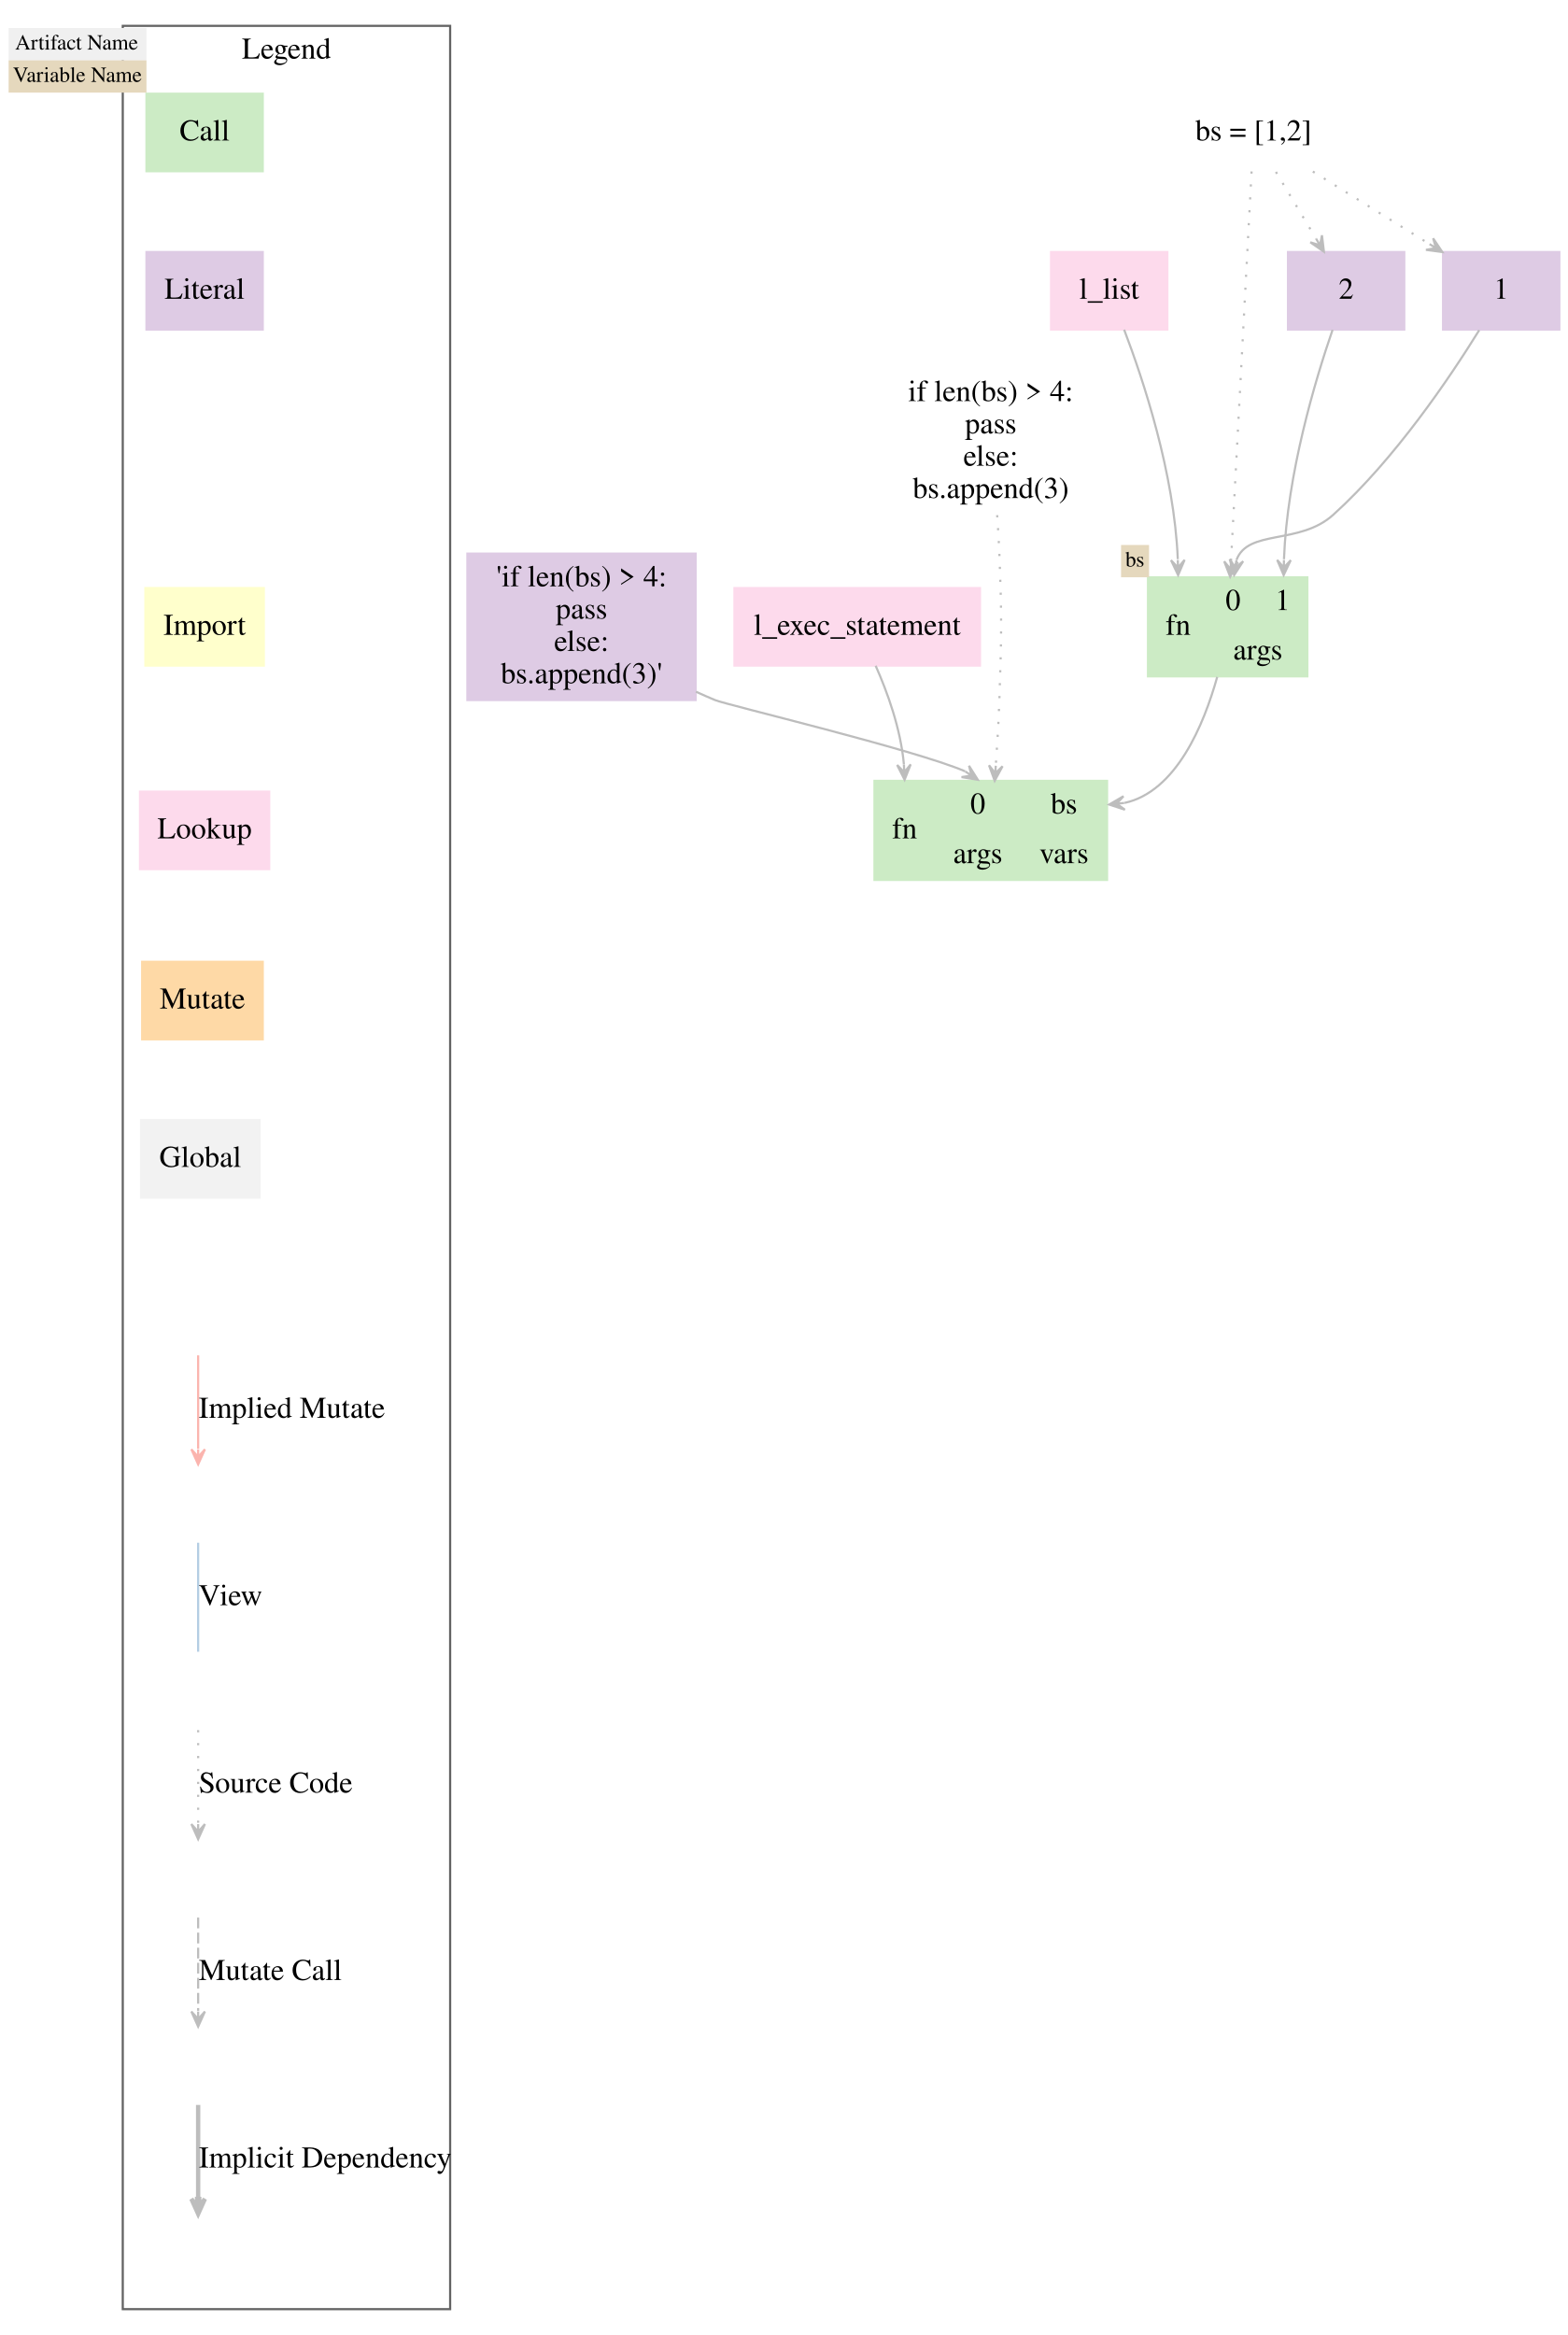
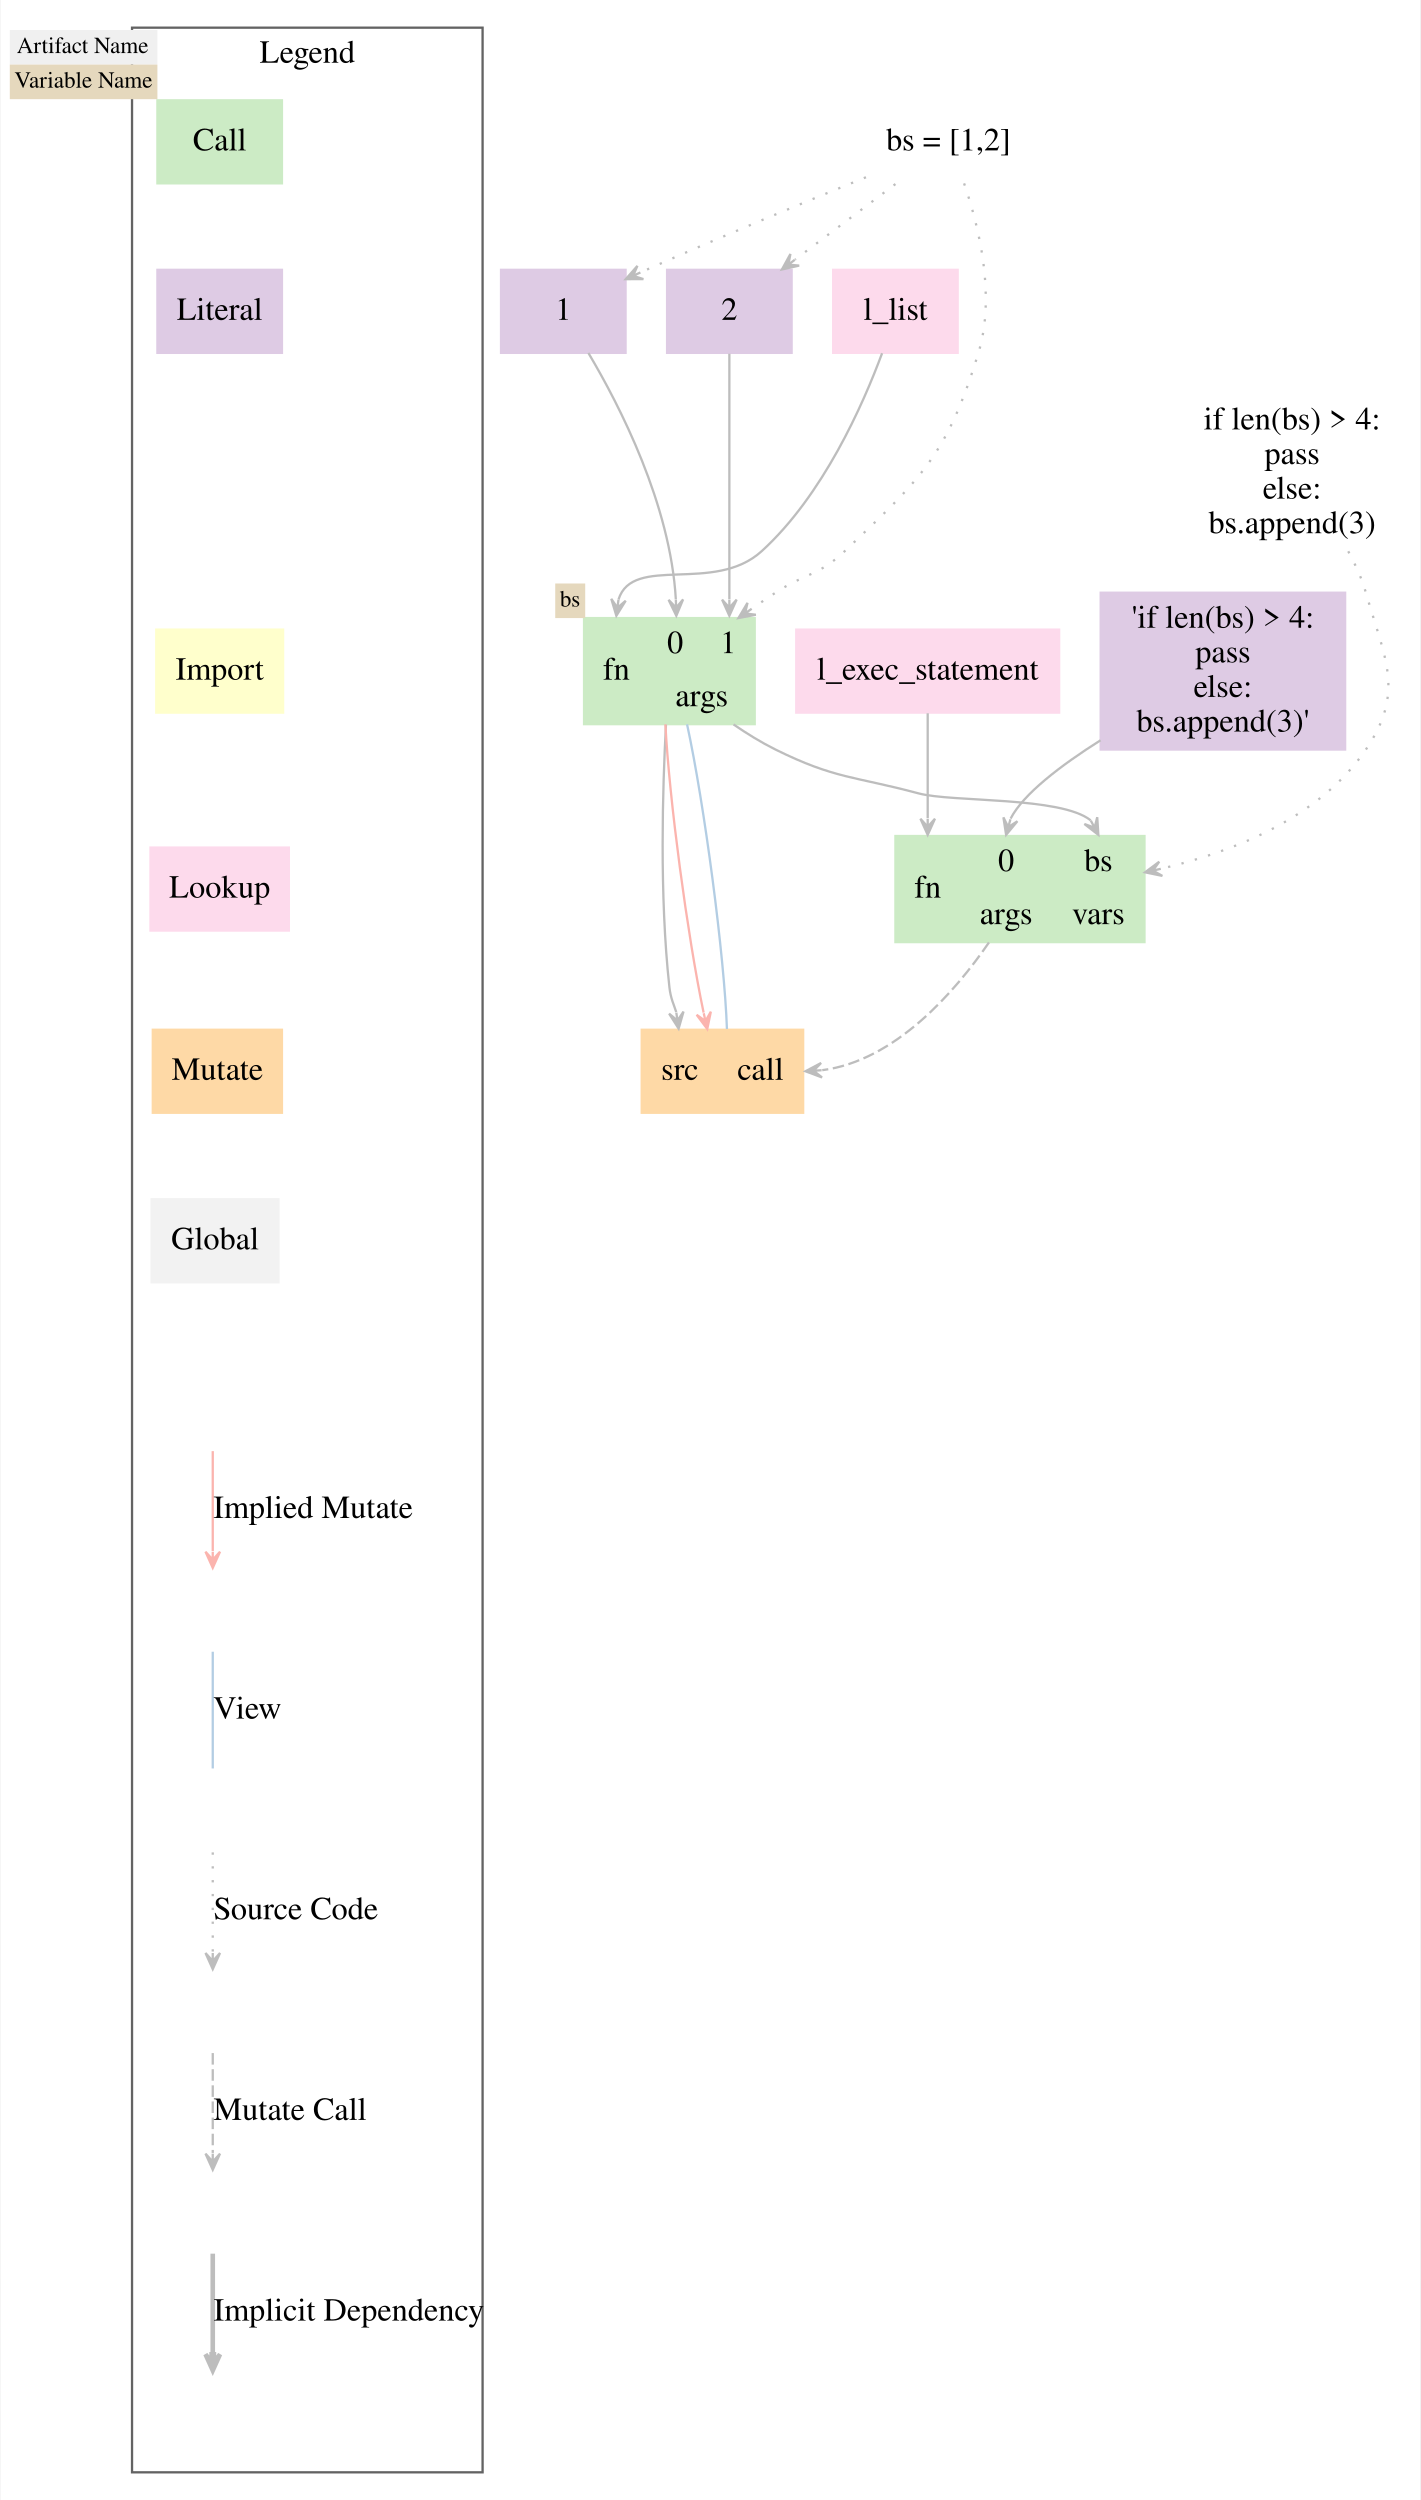
- <svg xmlns="http://www.w3.org/2000/svg" width="728pt" height="1084pt" viewBox="0.00 0.00 728.00 1084.00">
+ <svg xmlns="http://www.w3.org/2000/svg" width="616pt" height="1084pt" viewBox="0.00 0.00 615.50 1084.00">
  <g id="graph0" class="graph" transform="scale(1 1) rotate(0) translate(4 1080)">
-     <polygon fill="white" stroke="transparent" points="-4,4 -4,-1080 724,-1080 724,4 -4,4" />
+     <polygon fill="white" stroke="transparent" points="-4,4 -4,-1080 611.5,-1080 611.5,4 -4,4" />
    <g id="clust1" class="cluster">
      <polygon fill="none" stroke="#636363" points="53,-8 53,-1068 205,-1068 205,-8 53,-8" />
      <text text-anchor="middle" x="129" y="-1052.8" font-family="Times,serif" font-size="14.00">Legend</text>
    </g>
    <g id="node1" class="node">
      <polygon fill="#ccebc5" stroke="#ccebc5" points="64,-1000.5 64,-1036.5 118,-1036.5 118,-1000.5 64,-1000.5" />
      <text text-anchor="middle" x="91" y="-1014.8" font-family="Times,serif" font-size="14.00">Call</text>
      <polygon fill="#f0f0f0" stroke="transparent" points="0,-1052 0,-1067 64,-1067 64,-1052 0,-1052" />
      <text text-anchor="start" x="3" y="-1057" font-family="Times,serif" font-size="10.00">Artifact Name</text>
      <polygon fill="#e5d8bd" stroke="transparent" points="0,-1037 0,-1052 64,-1052 64,-1037 0,-1037" />
      <text text-anchor="start" x="2" y="-1042" font-family="Times,serif" font-size="10.00">Variable Name</text>
    </g>
    <g id="node2" class="node">
      <polygon fill="#decbe4" stroke="#decbe4" points="118,-963 64,-963 64,-927 118,-927 118,-963" />
      <text text-anchor="middle" x="91" y="-941.3" font-family="Times,serif" font-size="14.00">Literal</text>
    </g>
    <g id="node3" class="node">
      <polygon fill="#ffffcc" stroke="#ffffcc" points="118.5,-807 63.5,-807 63.5,-771 118.5,-771 118.5,-807" />
      <text text-anchor="middle" x="91" y="-785.3" font-family="Times,serif" font-size="14.00">Import</text>
    </g>
    <g id="node4" class="node">
      <polygon fill="#fddaec" stroke="#fddaec" points="121,-712.5 61,-712.5 61,-676.5 121,-676.5 121,-712.5" />
      <text text-anchor="middle" x="91" y="-690.8" font-family="Times,serif" font-size="14.00">Lookup</text>
    </g>
    <g id="node5" class="node">
      <polygon fill="#fed9a6" stroke="#fed9a6" points="62,-597.5 62,-633.5 118,-633.5 118,-597.5 62,-597.5" />
      <text text-anchor="middle" x="90" y="-611.8" font-family="Times,serif" font-size="14.00">Mutate</text>
    </g>
    <g id="node6" class="node">
      <polygon fill="#f2f2f2" stroke="#f2f2f2" points="116.5,-560 61.5,-560 61.5,-524 116.5,-524 116.5,-560" />
      <text text-anchor="middle" x="89" y="-538.3" font-family="Times,serif" font-size="14.00">Global</text>
    </g>
    <g id="edge7" class="edge">
      <path fill="none" stroke="#fbb4ae" d="M88,-450.8C88,-438.36 88,-421.36 88,-407.5" />
      <polygon fill="#fbb4ae" stroke="#fbb4ae" points="88,-400.18 91.15,-407.18 88,-403.68 88,-407.18 88,-407.18 88,-407.18 88,-403.68 84.85,-407.18 88,-400.18 88,-400.18" />
      <text text-anchor="middle" x="131.5" y="-421.8" font-family="Times,serif" font-size="14.00">Implied Mutate</text>
    </g>
    <g id="edge8" class="edge">
      <path fill="none" stroke="#b3cde3" d="M88,-363.8C88,-349.05 88,-327.92 88,-313.18" />
      <text text-anchor="middle" x="103" y="-334.8" font-family="Times,serif" font-size="14.00">View</text>
    </g>
    <g id="edge9" class="edge">
      <path fill="none" stroke="#bdbdbd" stroke-dasharray="1,5" d="M88,-276.8C88,-264.36 88,-247.36 88,-233.5" />
      <polygon fill="#bdbdbd" stroke="#bdbdbd" points="88,-226.18 91.15,-233.18 88,-229.68 88,-233.18 88,-233.18 88,-233.18 88,-229.68 84.85,-233.18 88,-226.18 88,-226.18" />
      <text text-anchor="middle" x="124" y="-247.8" font-family="Times,serif" font-size="14.00">Source Code</text>
    </g>
    <g id="edge10" class="edge">
      <path fill="none" stroke="#bdbdbd" stroke-dasharray="5,2" d="M88,-189.8C88,-177.36 88,-160.36 88,-146.5" />
      <polygon fill="#bdbdbd" stroke="#bdbdbd" points="88,-139.18 91.15,-146.18 88,-142.68 88,-146.18 88,-146.18 88,-146.18 88,-142.68 84.85,-146.18 88,-139.18 88,-139.18" />
      <text text-anchor="middle" x="121.5" y="-160.8" font-family="Times,serif" font-size="14.00">Mutate Call</text>
    </g>
    <g id="edge11" class="edge">
      <path fill="none" stroke="#bdbdbd" stroke-width="2" d="M88,-102.8C88,-90.36 88,-73.36 88,-59.5" />
      <polygon fill="#bdbdbd" stroke="#bdbdbd" stroke-width="2" points="88,-52.18 91.15,-59.18 88.5,-55.68 88.5,-59.18 88,-59.18 87.5,-59.18 87.5,-55.68 84.85,-59.18 88,-52.18 88,-52.18" />
      <text text-anchor="middle" x="147" y="-73.8" font-family="Times,serif" font-size="14.00">Implicit Dependency</text>
    </g>
    <g id="node13" class="node">
-       <polygon fill="#decbe4" stroke="#decbe4" points="720,-963 666,-963 666,-927 720,-927 720,-963" />
-       <text text-anchor="middle" x="693" y="-941.3" font-family="Times,serif" font-size="14.00">1</text>
+       <polygon fill="#decbe4" stroke="#decbe4" points="267,-963 213,-963 213,-927 267,-927 267,-963" />
+       <text text-anchor="middle" x="240" y="-941.3" font-family="Times,serif" font-size="14.00">1</text>
    </g>
    <g id="node16" class="node">
-       <polygon fill="#ccebc5" stroke="#ccebc5" points="529,-766 529,-812 603,-812 603,-766 529,-766" />
-       <text text-anchor="middle" x="543" y="-785.3" font-family="Times,serif" font-size="14.00">fn</text>
-       <polyline fill="none" stroke="#ccebc5" points="557,-766 557,-812 " />
-       <text text-anchor="middle" x="568.5" y="-796.8" font-family="Times,serif" font-size="14.00">0</text>
-       <polyline fill="none" stroke="#ccebc5" points="580,-789 580,-812 " />
-       <text text-anchor="middle" x="591.5" y="-796.8" font-family="Times,serif" font-size="14.00">1</text>
-       <polyline fill="none" stroke="#ccebc5" points="557,-789 603,-789 " />
-       <text text-anchor="middle" x="580" y="-773.8" font-family="Times,serif" font-size="14.00">args</text>
-       <polygon fill="#e5d8bd" stroke="transparent" points="516.5,-812 516.5,-827 529.5,-827 529.5,-812 516.5,-812" />
-       <text text-anchor="start" x="518.5" y="-817" font-family="Times,serif" font-size="10.00">bs</text>
+       <polygon fill="#ccebc5" stroke="#ccebc5" points="249,-766 249,-812 323,-812 323,-766 249,-766" />
+       <text text-anchor="middle" x="263" y="-785.3" font-family="Times,serif" font-size="14.00">fn</text>
+       <polyline fill="none" stroke="#ccebc5" points="277,-766 277,-812 " />
+       <text text-anchor="middle" x="288.5" y="-796.8" font-family="Times,serif" font-size="14.00">0</text>
+       <polyline fill="none" stroke="#ccebc5" points="300,-789 300,-812 " />
+       <text text-anchor="middle" x="311.5" y="-796.8" font-family="Times,serif" font-size="14.00">1</text>
+       <polyline fill="none" stroke="#ccebc5" points="277,-789 323,-789 " />
+       <text text-anchor="middle" x="300" y="-773.8" font-family="Times,serif" font-size="14.00">args</text>
+       <polygon fill="#e5d8bd" stroke="transparent" points="236.5,-812 236.5,-827 249.5,-827 249.5,-812 236.5,-812" />
+       <text text-anchor="start" x="238.5" y="-817" font-family="Times,serif" font-size="10.00">bs</text>
    </g>
    <g id="edge13" class="edge">
-       <path fill="none" stroke="#bdbdbd" d="M682.8,-926.74C669.29,-904.91 643.79,-867.01 615,-841 599.32,-826.84 575.47,-834.51 570.1,-820.04" />
-       <polygon fill="#bdbdbd" stroke="#bdbdbd" points="569,-813 573.19,-819.43 569.54,-816.46 570.08,-819.92 570.08,-819.92 570.08,-819.92 569.54,-816.46 566.97,-820.4 569,-813 569,-813" />
+       <path fill="none" stroke="#bdbdbd" d="M250.87,-926.96C264.52,-904 286.44,-861.24 288.79,-820.12" />
+       <polygon fill="#bdbdbd" stroke="#bdbdbd" points="289,-813 291.94,-820.09 288.9,-816.5 288.8,-820 288.8,-820 288.8,-820 288.9,-816.5 285.65,-819.91 289,-813 289,-813" />
    </g>
    <g id="node14" class="node">
-       <polygon fill="#decbe4" stroke="#decbe4" points="648,-963 594,-963 594,-927 648,-927 648,-963" />
-       <text text-anchor="middle" x="621" y="-941.3" font-family="Times,serif" font-size="14.00">2</text>
+       <polygon fill="#decbe4" stroke="#decbe4" points="339,-963 285,-963 285,-927 339,-927 339,-963" />
+       <text text-anchor="middle" x="312" y="-941.3" font-family="Times,serif" font-size="14.00">2</text>
    </g>
    <g id="edge14" class="edge">
-       <path fill="none" stroke="#bdbdbd" d="M614.71,-926.89C606.68,-903.58 593.64,-860.18 592.14,-820.38" />
-       <polygon fill="#bdbdbd" stroke="#bdbdbd" points="592,-813 595.28,-819.94 592.07,-816.5 592.13,-820 592.13,-820 592.13,-820 592.07,-816.5 588.99,-820.06 592,-813 592,-813" />
+       <path fill="none" stroke="#bdbdbd" d="M312,-926.62C312,-903.01 312,-859.24 312,-820.22" />
+       <polygon fill="#bdbdbd" stroke="#bdbdbd" points="312,-813 315.15,-820 312,-816.5 312,-820 312,-820 312,-820 312,-816.5 308.85,-820 312,-813 312,-813" />
    </g>
    <g id="node15" class="node">
-       <polygon fill="#fddaec" stroke="#fddaec" points="538,-963 484,-963 484,-927 538,-927 538,-963" />
-       <text text-anchor="middle" x="511" y="-941.3" font-family="Times,serif" font-size="14.00">l_list</text>
+       <polygon fill="#fddaec" stroke="#fddaec" points="411,-963 357,-963 357,-927 411,-927 411,-963" />
+       <text text-anchor="middle" x="384" y="-941.3" font-family="Times,serif" font-size="14.00">l_list</text>
    </g>
    <g id="edge12" class="edge">
-       <path fill="none" stroke="#bdbdbd" d="M517.94,-926.95C526.8,-903.7 541.19,-860.38 542.84,-820.42" />
-       <polygon fill="#bdbdbd" stroke="#bdbdbd" points="543,-813 546,-820.07 542.93,-816.5 542.85,-820 542.85,-820 542.85,-820 542.93,-816.5 539.7,-819.93 543,-813 543,-813" />
+       <path fill="none" stroke="#bdbdbd" d="M378.23,-926.85C369.92,-904.42 352.57,-865.17 326,-841 305.37,-822.23 270.1,-839.82 263.93,-820.02" />
+       <polygon fill="#bdbdbd" stroke="#bdbdbd" points="263,-813 267.05,-819.52 263.46,-816.47 263.92,-819.94 263.92,-819.94 263.92,-819.94 263.46,-816.47 260.8,-820.35 263,-813 263,-813" />
    </g>
    <g id="node19" class="node">
-       <polygon fill="#ccebc5" stroke="#ccebc5" points="402,-671.5 402,-717.5 510,-717.5 510,-671.5 402,-671.5" />
-       <text text-anchor="middle" x="416" y="-690.8" font-family="Times,serif" font-size="14.00">fn</text>
-       <polyline fill="none" stroke="#ccebc5" points="430,-671.5 430,-717.5 " />
-       <text text-anchor="middle" x="450" y="-702.3" font-family="Times,serif" font-size="14.00">0</text>
-       <polyline fill="none" stroke="#ccebc5" points="430,-694.5 470,-694.5 " />
-       <text text-anchor="middle" x="450" y="-679.3" font-family="Times,serif" font-size="14.00">args</text>
-       <polyline fill="none" stroke="#ccebc5" points="470,-671.5 470,-717.5 " />
-       <text text-anchor="middle" x="490" y="-702.3" font-family="Times,serif" font-size="14.00">bs</text>
-       <polyline fill="none" stroke="#ccebc5" points="470,-694.5 510,-694.5 " />
-       <text text-anchor="middle" x="490" y="-679.3" font-family="Times,serif" font-size="14.00">vars</text>
+       <polygon fill="#fed9a6" stroke="#fed9a6" points="274,-597.5 274,-633.5 344,-633.5 344,-597.5 274,-597.5" />
+       <text text-anchor="middle" x="290.5" y="-611.8" font-family="Times,serif" font-size="14.00">src</text>
+       <polyline fill="none" stroke="#fed9a6" points="307,-597.5 307,-633.5 " />
+       <text text-anchor="middle" x="325.5" y="-611.8" font-family="Times,serif" font-size="14.00">call</text>
+     </g>
+     <g id="edge15" class="edge">
+       <path fill="none" stroke="#bdbdbd" d="M284.52,-765.78C283.06,-738.78 281.62,-691.9 286,-652 286.56,-646.91 287.98,-644.35 288.97,-641.15" />
+       <polygon fill="#bdbdbd" stroke="#bdbdbd" points="290,-634 292.12,-641.38 289.5,-637.46 289,-640.93 289,-640.93 289,-640.93 289.5,-637.46 285.88,-640.48 290,-634 290,-634" />
+     </g>
+     <g id="edge25" class="edge">
+       <path fill="none" stroke="#fbb4ae" d="M284.26,-765.93C285.9,-733.8 293.81,-674.35 300.83,-640.94" />
+       <polygon fill="#fbb4ae" stroke="#fbb4ae" points="302.41,-633.82 303.97,-641.34 301.65,-637.24 300.89,-640.66 300.89,-640.66 300.89,-640.66 301.65,-637.24 297.82,-639.98 302.41,-633.82 302.41,-633.82" />
+     </g>
+     <g id="edge26" class="edge">
+       <path fill="none" stroke="#b3cde3" d="M293.66,-765.93C301.16,-731.37 309.89,-665.2 310.95,-633.82" />
+     </g>
+     <g id="node20" class="node">
+       <polygon fill="#ccebc5" stroke="#ccebc5" points="384,-671.5 384,-717.5 492,-717.5 492,-671.5 384,-671.5" />
+       <text text-anchor="middle" x="398" y="-690.8" font-family="Times,serif" font-size="14.00">fn</text>
+       <polyline fill="none" stroke="#ccebc5" points="412,-671.5 412,-717.5 " />
+       <text text-anchor="middle" x="432" y="-702.3" font-family="Times,serif" font-size="14.00">0</text>
+       <polyline fill="none" stroke="#ccebc5" points="412,-694.5 452,-694.5 " />
+       <text text-anchor="middle" x="432" y="-679.3" font-family="Times,serif" font-size="14.00">args</text>
+       <polyline fill="none" stroke="#ccebc5" points="452,-671.5 452,-717.5 " />
+       <text text-anchor="middle" x="472" y="-702.3" font-family="Times,serif" font-size="14.00">bs</text>
+       <polyline fill="none" stroke="#ccebc5" points="452,-694.5 492,-694.5 " />
+       <text text-anchor="middle" x="472" y="-679.3" font-family="Times,serif" font-size="14.00">vars</text>
+     </g>
+     <g id="edge19" class="edge">
+       <path fill="none" stroke="#bdbdbd" d="M313.8,-765.89C319.6,-761.9 325.83,-758.05 332,-755 357.83,-742.21 366.16,-743.47 394,-736 408.77,-732.04 455.76,-734.73 468.68,-724.28" />
+       <polygon fill="#bdbdbd" stroke="#bdbdbd" points="472,-718 471.51,-725.66 470.36,-721.09 468.73,-724.19 468.73,-724.19 468.73,-724.19 470.36,-721.09 465.94,-722.72 472,-718 472,-718" />
+     </g>
+     <g id="node17" class="node">
+       <polygon fill="#fddaec" stroke="#fddaec" points="455,-807 341,-807 341,-771 455,-771 455,-807" />
+       <text text-anchor="middle" x="398" y="-785.3" font-family="Times,serif" font-size="14.00">l_exec_statement</text>
    </g>
    <g id="edge17" class="edge">
-       <path fill="none" stroke="#bdbdbd" d="M561.14,-765.73C554.98,-743.67 542.15,-712.45 518.09,-707.25" />
-       <polygon fill="#bdbdbd" stroke="#bdbdbd" points="511,-706.5 518.29,-704.1 514.48,-706.87 517.96,-707.24 517.96,-707.24 517.96,-707.24 514.48,-706.87 517.63,-710.37 511,-706.5 511,-706.5" />
-     </g>
-     <g id="node17" class="node">
-       <polygon fill="#fddaec" stroke="#fddaec" points="451,-807 337,-807 337,-771 451,-771 451,-807" />
-       <text text-anchor="middle" x="394" y="-785.3" font-family="Times,serif" font-size="14.00">l_exec_statement</text>
-     </g>
-     <g id="edge15" class="edge">
-       <path fill="none" stroke="#bdbdbd" d="M402.57,-770.92C407.97,-758.76 414.2,-741.7 415.68,-725.08" />
-       <polygon fill="#bdbdbd" stroke="#bdbdbd" points="416,-718 418.83,-725.14 415.84,-721.5 415.68,-724.99 415.68,-724.99 415.68,-724.99 415.84,-721.5 412.53,-724.85 416,-718 416,-718" />
+       <path fill="none" stroke="#bdbdbd" d="M398,-770.74C398,-758.45 398,-741.34 398,-725.28" />
+       <polygon fill="#bdbdbd" stroke="#bdbdbd" points="398,-718 401.15,-725 398,-721.5 398,-725 398,-725 398,-725 398,-721.5 394.85,-725 398,-718 398,-718" />
    </g>
    <g id="node18" class="node">
-       <polygon fill="#decbe4" stroke="#decbe4" points="319,-823 213,-823 213,-755 319,-755 319,-823" />
-       <text text-anchor="middle" x="266" y="-807.8" font-family="Times,serif" font-size="14.00">'if len(bs) &gt; 4:</text>
-       <text text-anchor="middle" x="266" y="-792.8" font-family="Times,serif" font-size="14.00">    pass</text>
-       <text text-anchor="middle" x="266" y="-777.8" font-family="Times,serif" font-size="14.00">else:</text>
-       <text text-anchor="middle" x="266" y="-762.8" font-family="Times,serif" font-size="14.00">    bs.append(3)'</text>
+       <polygon fill="#decbe4" stroke="#decbe4" points="579,-823 473,-823 473,-755 579,-755 579,-823" />
+       <text text-anchor="middle" x="526" y="-807.8" font-family="Times,serif" font-size="14.00">'if len(bs) &gt; 4:</text>
+       <text text-anchor="middle" x="526" y="-792.8" font-family="Times,serif" font-size="14.00">    pass</text>
+       <text text-anchor="middle" x="526" y="-777.8" font-family="Times,serif" font-size="14.00">else:</text>
+       <text text-anchor="middle" x="526" y="-762.8" font-family="Times,serif" font-size="14.00">    bs.append(3)'</text>
+     </g>
+     <g id="edge18" class="edge">
+       <path fill="none" stroke="#bdbdbd" d="M472.96,-759.03C455.63,-748.07 439.42,-735.69 433.95,-725.05" />
+       <polygon fill="#bdbdbd" stroke="#bdbdbd" points="432,-718 436.9,-723.91 432.93,-721.37 433.87,-724.75 433.87,-724.75 433.87,-724.75 432.93,-721.37 430.83,-725.59 432,-718 432,-718" />
    </g>
    <g id="edge16" class="edge">
-       <path fill="none" stroke="#bdbdbd" d="M319.12,-758.88C322.1,-757.52 325.07,-756.21 328,-755 333.65,-752.67 420.47,-732.07 444.1,-721.92" />
-       <polygon fill="#bdbdbd" stroke="#bdbdbd" points="450,-718 445.91,-724.5 447.08,-719.94 444.17,-721.87 444.17,-721.87 444.17,-721.87 447.08,-719.94 442.43,-719.25 450,-718 450,-718" />
+       <path fill="none" stroke="#bdbdbd" stroke-dasharray="5,2" d="M424.57,-671.36C409.82,-649.92 383.96,-620.06 352.28,-615.97" />
+       <polygon fill="#bdbdbd" stroke="#bdbdbd" points="345,-615.5 352.19,-612.81 348.49,-615.73 351.99,-615.95 351.99,-615.95 351.99,-615.95 348.49,-615.73 351.78,-619.1 345,-615.5 345,-615.5" />
    </g>
-     <g id="node20" class="node">
-       <text text-anchor="middle" x="578" y="-1014.8" font-family="Times,serif" font-size="14.00">bs = [1,2]</text>
-     </g>
-     <g id="edge18" class="edge">
-       <path fill="none" stroke="#bdbdbd" stroke-dasharray="1,5" d="M605.55,-1000.37C621.76,-990.29 642.39,-977.47 659.53,-966.81" />
-       <polygon fill="#bdbdbd" stroke="#bdbdbd" points="665.68,-962.99 661.4,-969.36 662.71,-964.83 659.73,-966.68 659.73,-966.68 659.73,-966.68 662.71,-964.83 658.07,-964.01 665.68,-962.99 665.68,-962.99" />
-     </g>
-     <g id="edge19" class="edge">
-       <path fill="none" stroke="#bdbdbd" stroke-dasharray="1,5" d="M588.41,-1000.19C594.01,-990.88 600.99,-979.28 607.05,-969.19" />
-       <polygon fill="#bdbdbd" stroke="#bdbdbd" points="610.69,-963.15 609.78,-970.77 608.88,-966.15 607.08,-969.15 607.08,-969.15 607.08,-969.15 608.88,-966.15 604.38,-967.52 610.69,-963.15 610.69,-963.15" />
+     <g id="node21" class="node">
+       <text text-anchor="middle" x="407" y="-1014.8" font-family="Times,serif" font-size="14.00">bs = [1,2]</text>
    </g>
    <g id="edge20" class="edge">
-       <path fill="none" stroke="#bdbdbd" stroke-dasharray="1,5" d="M577.1,-1000.4C575.06,-961.77 570.08,-867.4 567.54,-819.27" />
-       <polygon fill="#bdbdbd" stroke="#bdbdbd" points="567.17,-812.23 570.69,-819.06 567.36,-815.73 567.54,-819.22 567.54,-819.22 567.54,-819.22 567.36,-815.73 564.4,-819.39 567.17,-812.23 567.17,-812.23" />
+       <path fill="none" stroke="#bdbdbd" stroke-dasharray="1,5" d="M371.22,-1003.14C344.78,-992.41 307.97,-977.19 276,-963 275.18,-962.64 274.36,-962.27 273.52,-961.89" />
+       <polygon fill="#bdbdbd" stroke="#bdbdbd" points="267.06,-958.95 274.74,-958.99 270.25,-960.4 273.43,-961.85 273.43,-961.85 273.43,-961.85 270.25,-960.4 272.13,-964.72 267.06,-958.95 267.06,-958.95" />
    </g>
-     <g id="node21" class="node">
-       <text text-anchor="middle" x="456" y="-893.8" font-family="Times,serif" font-size="14.00">if len(bs) &gt; 4:</text>
-       <text text-anchor="middle" x="456" y="-878.8" font-family="Times,serif" font-size="14.00">    pass</text>
-       <text text-anchor="middle" x="456" y="-863.8" font-family="Times,serif" font-size="14.00">else:</text>
-       <text text-anchor="middle" x="456" y="-848.8" font-family="Times,serif" font-size="14.00">    bs.append(3)</text>
+     <g id="edge21" class="edge">
+       <path fill="none" stroke="#bdbdbd" stroke-dasharray="1,5" d="M384,-1000.19C370.93,-990.36 354.46,-977.95 340.56,-967.5" />
+       <polygon fill="#bdbdbd" stroke="#bdbdbd" points="334.79,-963.15 342.27,-964.84 337.58,-965.25 340.38,-967.36 340.38,-967.36 340.38,-967.36 337.58,-965.25 338.48,-969.88 334.79,-963.15 334.79,-963.15" />
    </g>
    <g id="edge22" class="edge">
-       <path fill="none" stroke="#bdbdbd" stroke-dasharray="1,5" d="M458.98,-840.83C459.41,-834.9 459.77,-828.77 460,-823 461.18,-792.8 461.01,-785.21 460,-755 459.67,-745.11 459.03,-734.3 458.35,-724.65" />
-       <polygon fill="#bdbdbd" stroke="#bdbdbd" points="457.83,-717.52 461.48,-724.28 458.09,-721.01 458.34,-724.5 458.34,-724.5 458.34,-724.5 458.09,-721.01 455.2,-724.73 457.83,-717.52 457.83,-717.52" />
+       <path fill="none" stroke="#bdbdbd" stroke-dasharray="1,5" d="M413.78,-1000.48C420.13,-982.03 427.61,-951.89 420,-927 406.52,-882.91 395.45,-872.73 362,-841 350.72,-830.3 344.99,-831.54 332,-823 328.63,-820.79 325.16,-818.44 321.71,-816.05" />
+       <polygon fill="#bdbdbd" stroke="#bdbdbd" points="315.94,-812.01 323.48,-813.44 318.81,-814.02 321.68,-816.03 321.68,-816.03 321.68,-816.03 318.81,-814.02 319.87,-818.61 315.94,-812.01 315.94,-812.01" />
+     </g>
+     <g id="node22" class="node">
+       <text text-anchor="middle" x="556" y="-893.8" font-family="Times,serif" font-size="14.00">if len(bs) &gt; 4:</text>
+       <text text-anchor="middle" x="556" y="-878.8" font-family="Times,serif" font-size="14.00">    pass</text>
+       <text text-anchor="middle" x="556" y="-863.8" font-family="Times,serif" font-size="14.00">else:</text>
+       <text text-anchor="middle" x="556" y="-848.8" font-family="Times,serif" font-size="14.00">    bs.append(3)</text>
+     </g>
+     <g id="edge24" class="edge">
+       <path fill="none" stroke="#bdbdbd" stroke-dasharray="1,5" d="M580.35,-840.97C583.5,-835.23 586.24,-829.13 588,-823 596.36,-793.96 604.98,-780 588,-755 568.17,-725.8 531.54,-710.93 499.44,-703.36" />
+       <polygon fill="#bdbdbd" stroke="#bdbdbd" points="492.24,-701.76 499.76,-700.21 495.66,-702.52 499.07,-703.28 499.07,-703.28 499.07,-703.28 495.66,-702.52 498.39,-706.36 492.24,-701.76 492.24,-701.76" />
    </g>
  </g>
</svg>
